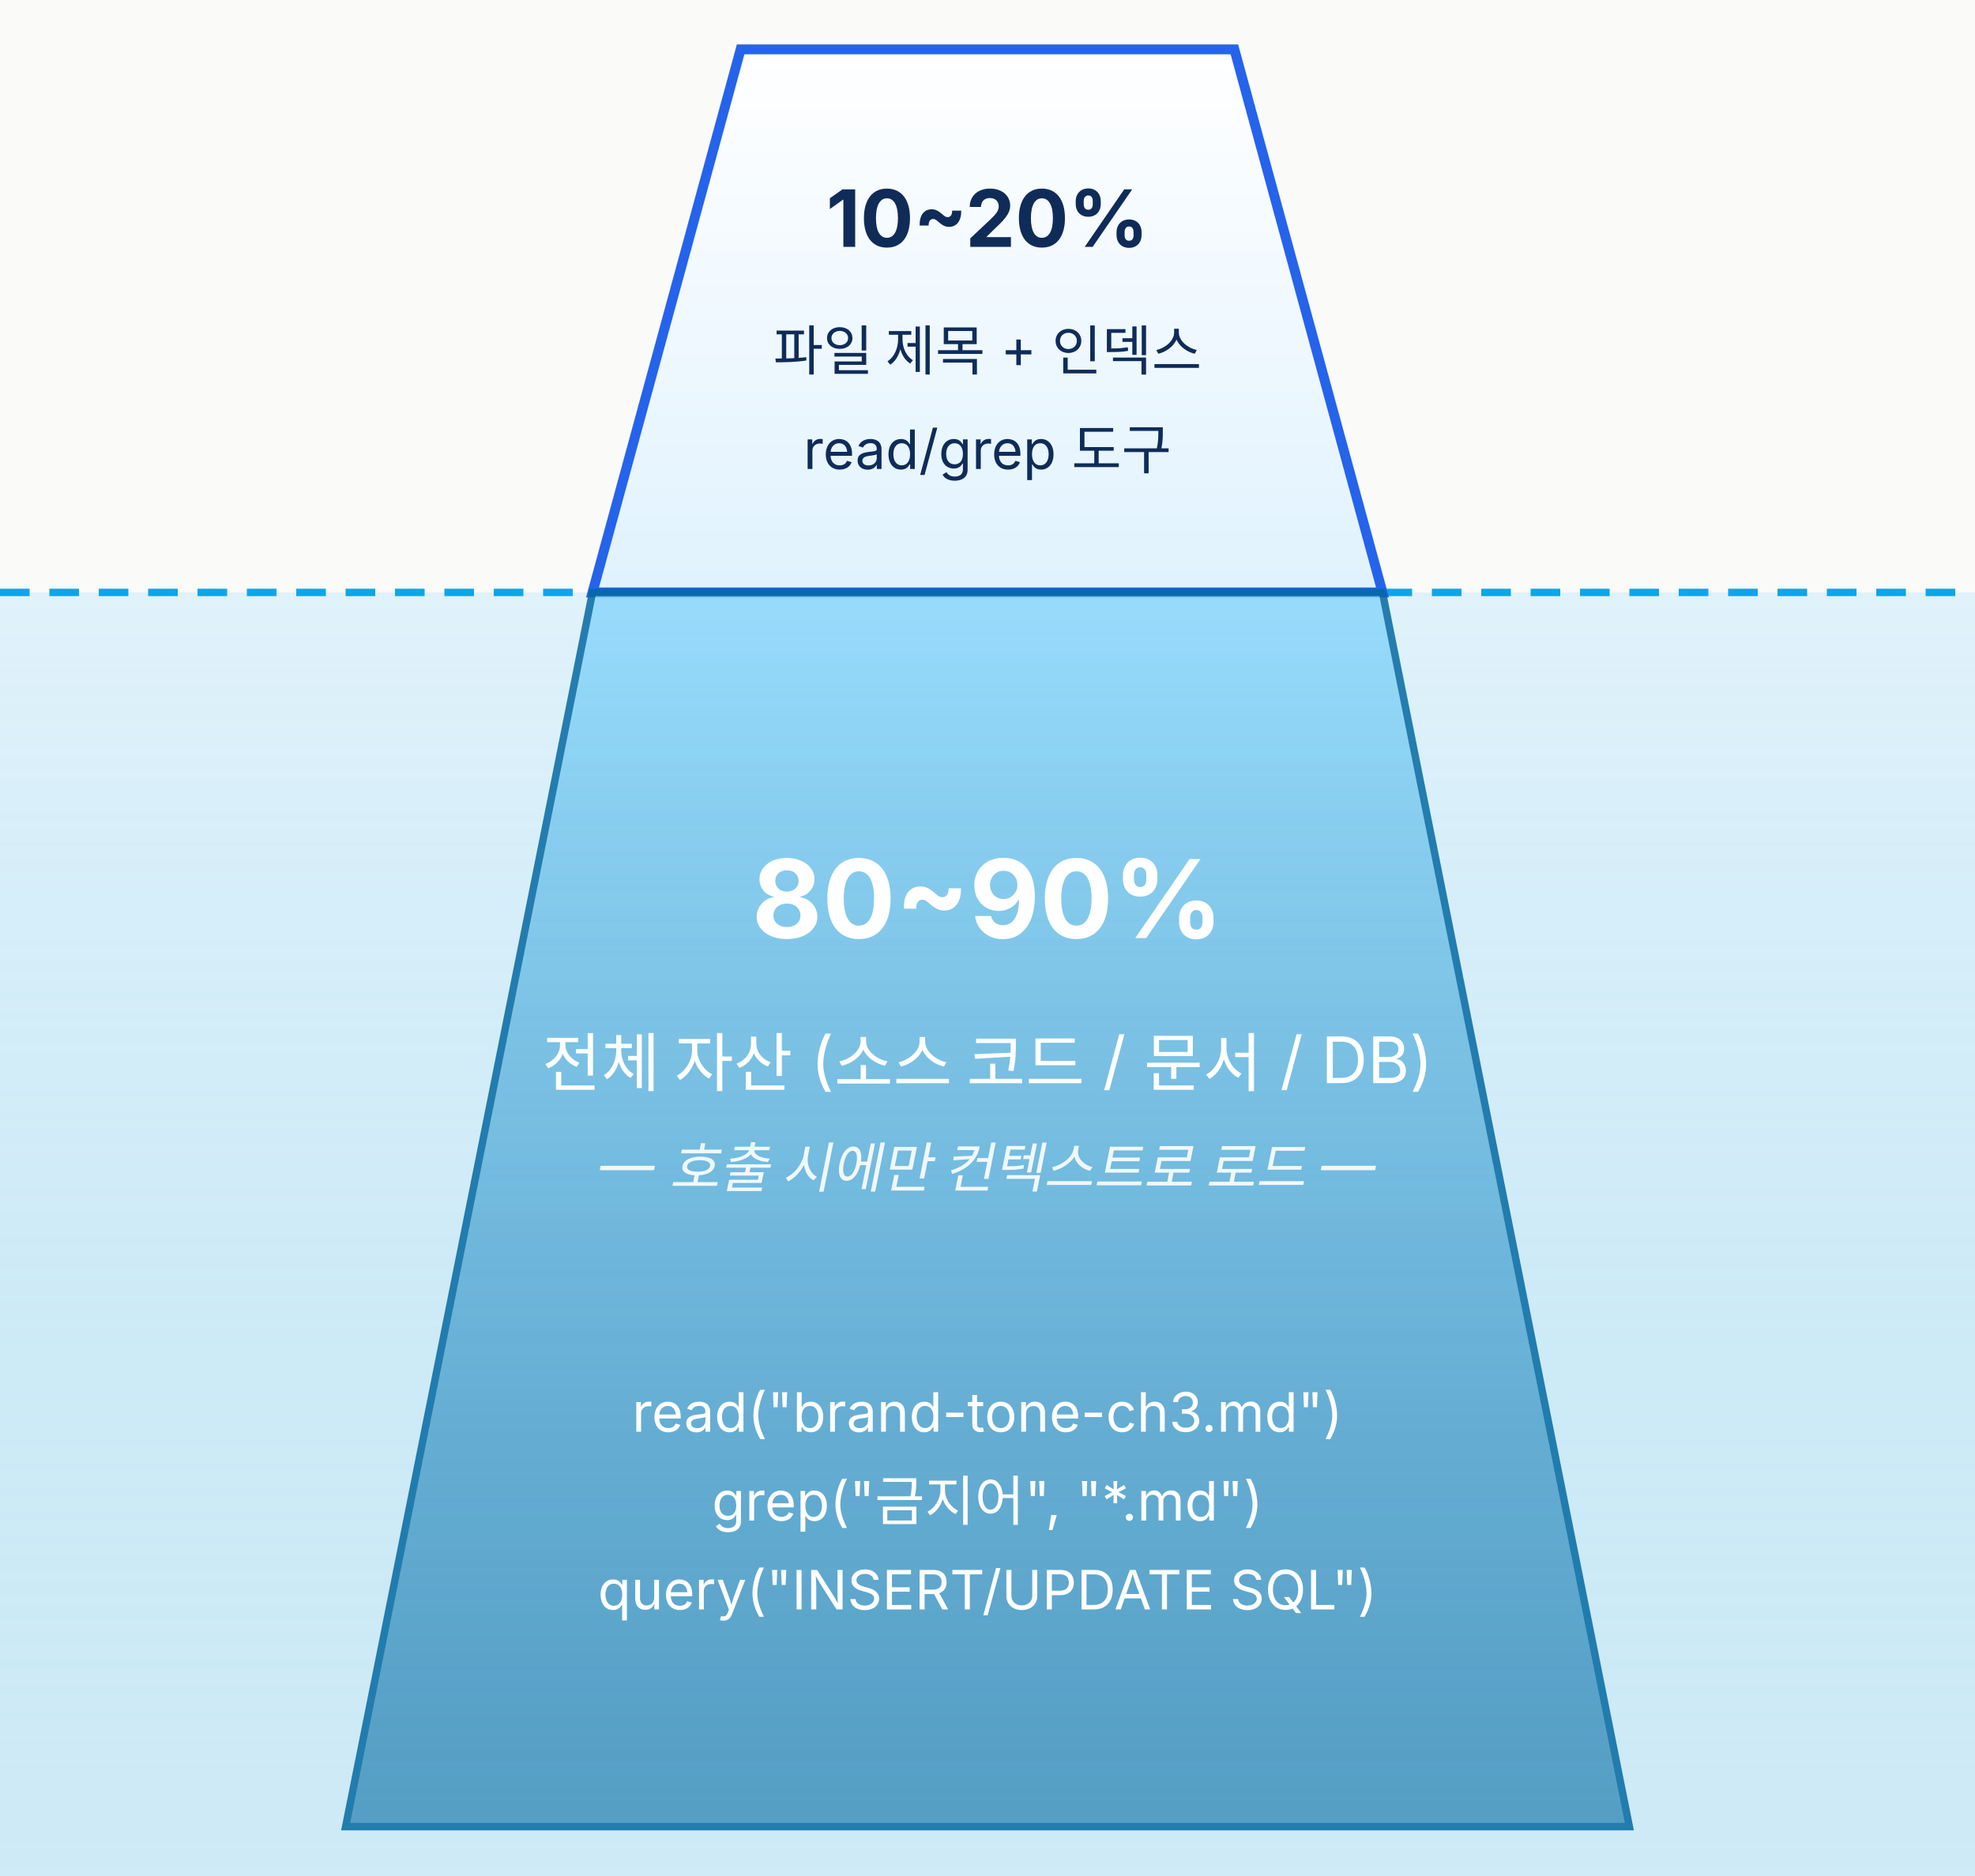
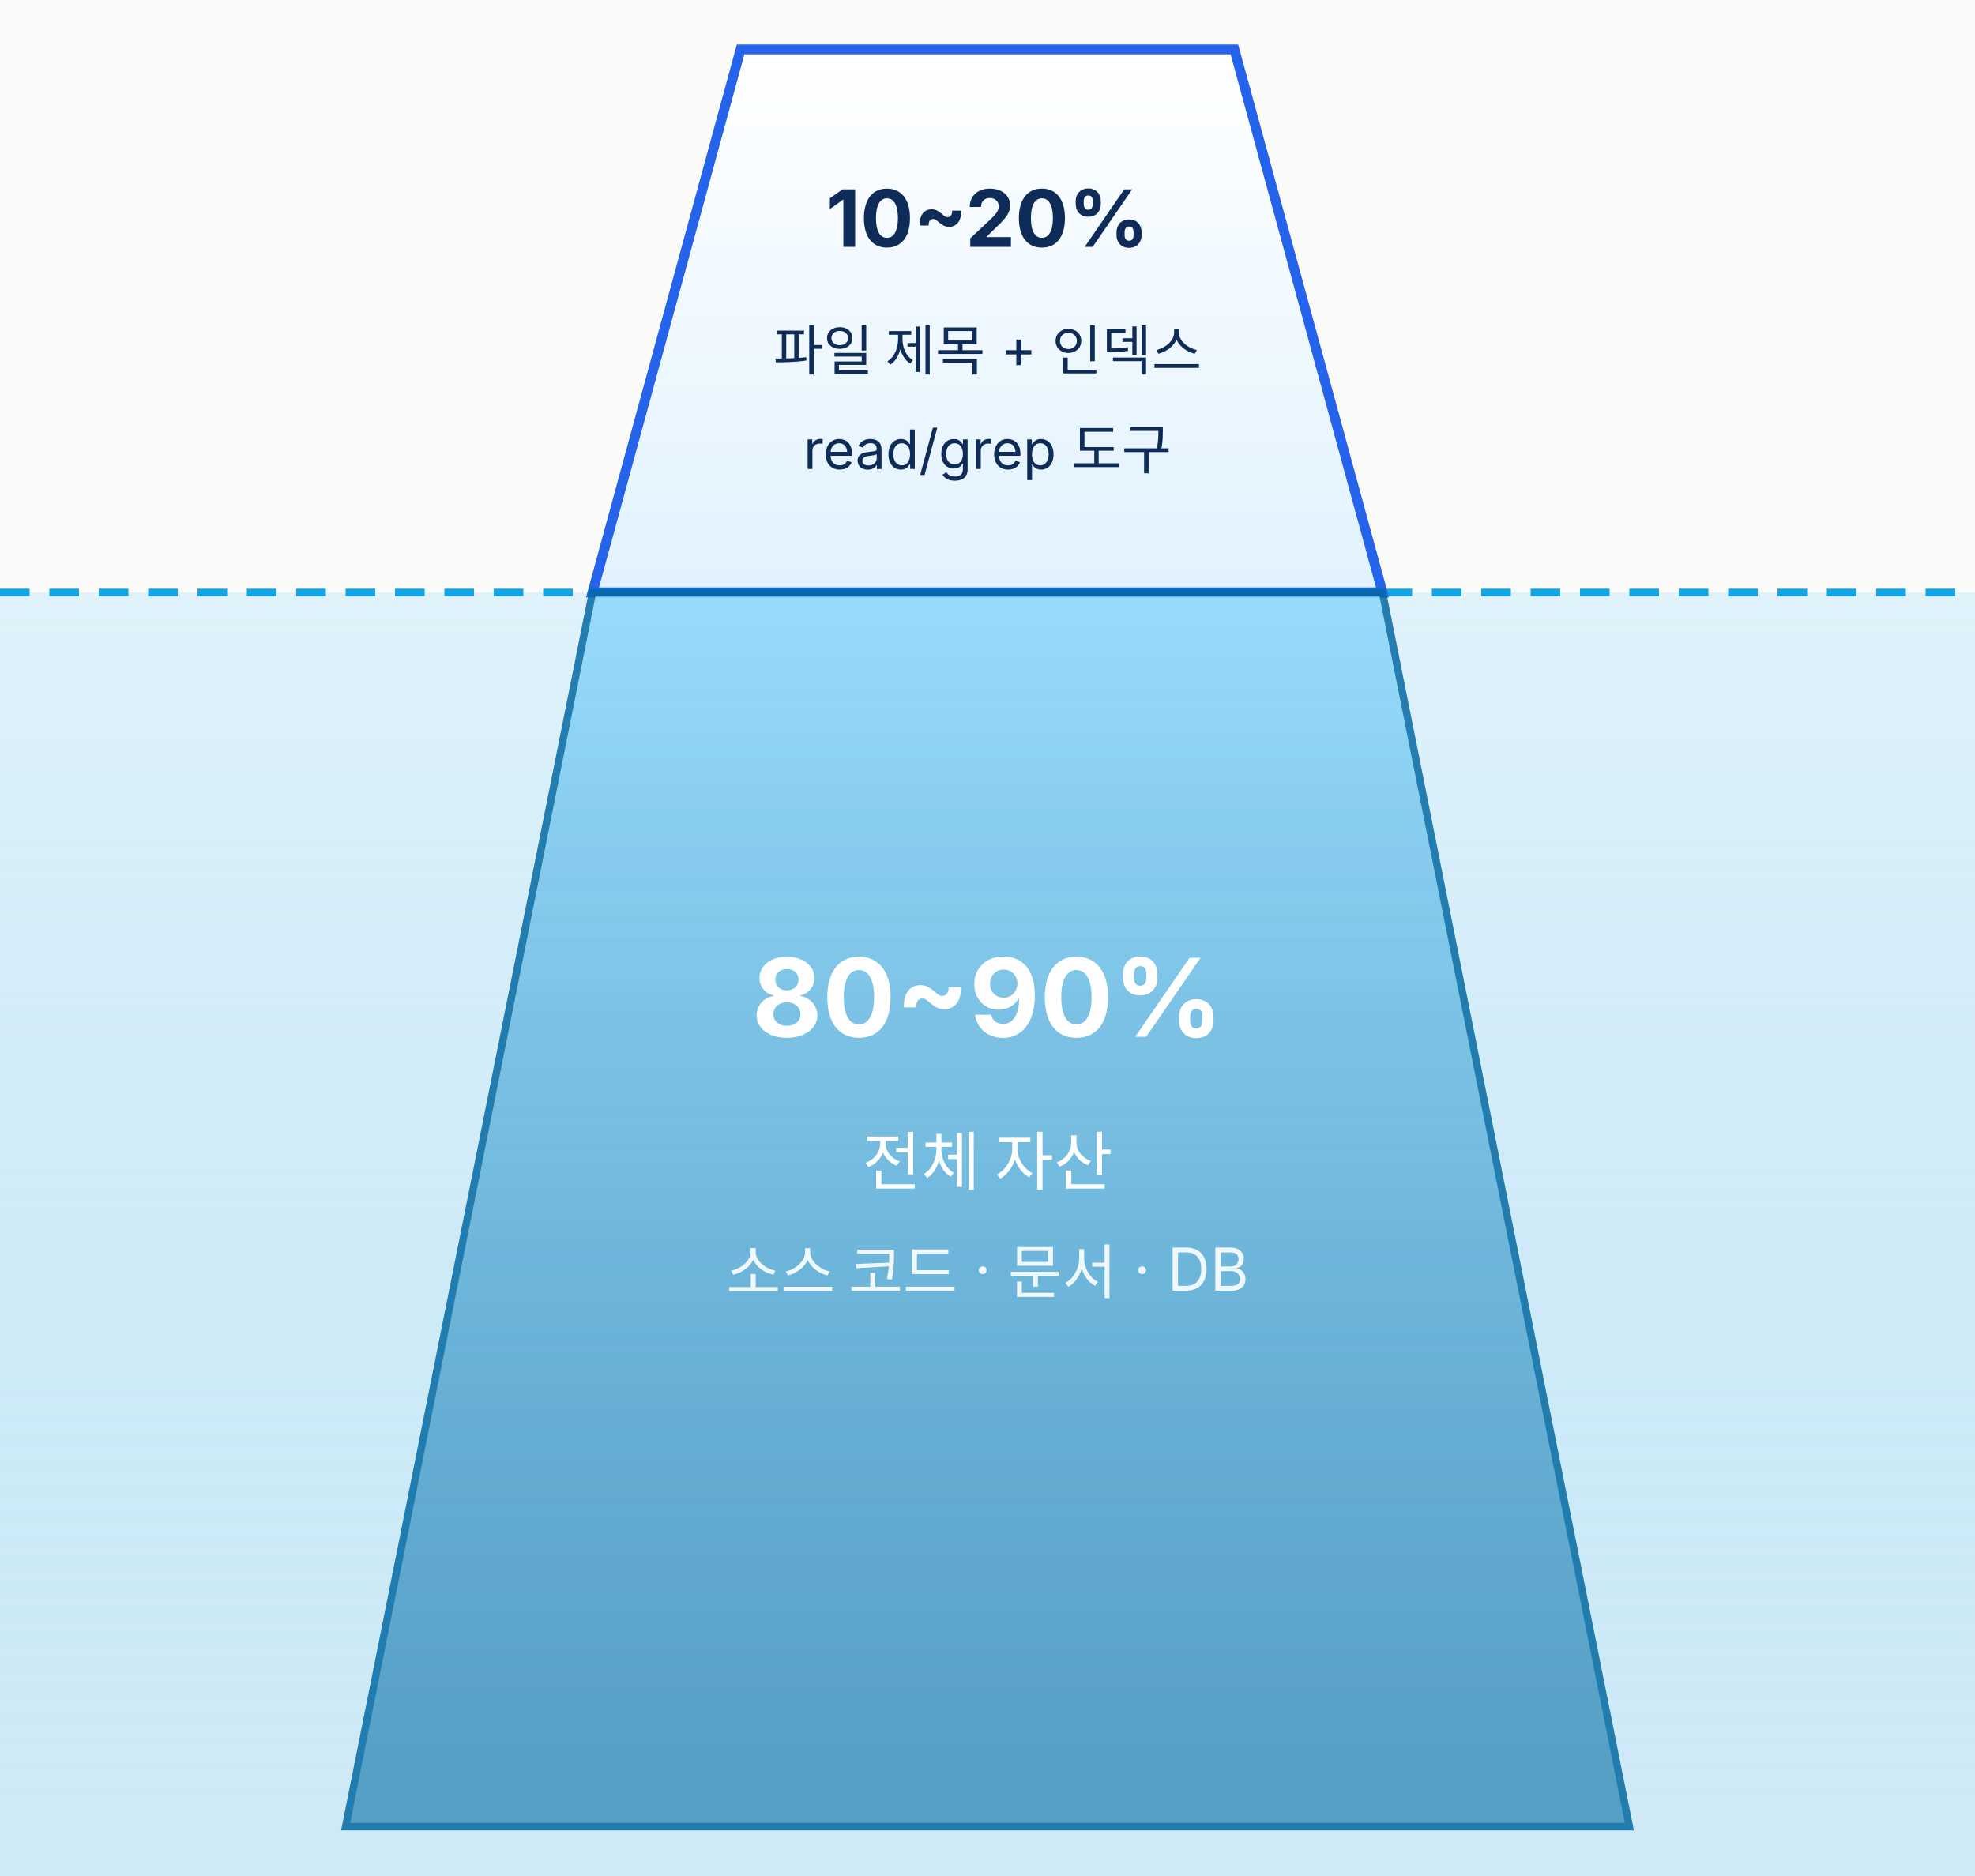
<svg xmlns="http://www.w3.org/2000/svg" viewBox="200 80 400 380" font-family="-apple-system, 'Segoe UI', 'Noto Sans KR', sans-serif">
  <defs>
    <linearGradient id="waterGrad" x1="0" y1="0" x2="0" y2="1">
      <stop offset="0%" stop-color="#BAE6FD" stop-opacity="0.4" />
      <stop offset="100%" stop-color="#0EA5E9" stop-opacity="0.18" />
    </linearGradient>
    <linearGradient id="iceTop" x1="0" y1="0" x2="0" y2="1">
      <stop offset="0%" stop-color="#FFFFFF" />
      <stop offset="100%" stop-color="#E0F2FE" />
    </linearGradient>
    <linearGradient id="iceBot" x1="0" y1="0" x2="0" y2="1">
      <stop offset="0%" stop-color="#7DD3FC" stop-opacity="0.85" />
      <stop offset="100%" stop-color="#0369A1" stop-opacity="0.7" />
    </linearGradient>
  </defs>
  <rect x="200" y="80" width="400" height="380" fill="#FAFAF9" />
  <rect x="0" y="200" width="800" height="280" fill="url(#waterGrad)" />
  <line x1="0" y1="200" x2="800" y2="200" stroke="#0EA5E9" stroke-width="1.5" stroke-dasharray="6 4" />
  <polygon points="350,90 450,90 480,200 320,200" fill="url(#iceTop)" stroke="#2563EB" stroke-width="2" />
  <text x="400" y="130" font-size="16" font-weight="700" text-anchor="middle" fill="#0F2C59">10~20%</text>
  <text x="400" y="155" font-size="11" text-anchor="middle" fill="#0F2C59">파일 제목 + 인덱스</text>
  <text x="400" y="175" font-size="11" text-anchor="middle" fill="#0F2C59">read/grep 도구</text>
  <polygon points="320,200 480,200 530,450 270,450" fill="url(#iceBot)" stroke="#0369A1" stroke-width="1.5" opacity="0.85" />
-   <text x="400" y="270" font-size="22" font-weight="700" text-anchor="middle" fill="#FFFFFF">80~90%</text>
-   <text x="400" y="300" font-size="13" text-anchor="middle" fill="#FFFFFF">전체 자산 (소스 코드 / 문서 / DB)</text>
-   <text x="400" y="320" font-size="11" font-style="italic" text-anchor="middle" fill="#FFFFFF" opacity="0.9">— 호출 시에만 컨텍스트로 로드 —</text>
-   <text x="400" y="370" font-size="11" text-anchor="middle" fill="#FFFFFF">read("brand-tone-ch3.md")</text>
-   <text x="400" y="388" font-size="11" text-anchor="middle" fill="#FFFFFF">grep("금지어", "*.md")</text>
-   <text x="400" y="406" font-size="11" text-anchor="middle" fill="#FFFFFF">query("INSERT/UPDATE SQL")</text>
+   <text x="400" y="290" font-size="22" font-weight="700" text-anchor="middle" fill="#FFFFFF">80~90%</text>
+   <text x="400" y="320" font-size="13" text-anchor="middle" fill="#FFFFFF">전체 자산</text>
+   <text x="400" y="342" font-size="12" text-anchor="middle" fill="#FFFFFF" opacity="0.9">소스 코드 · 문서 · DB</text>
</svg>
